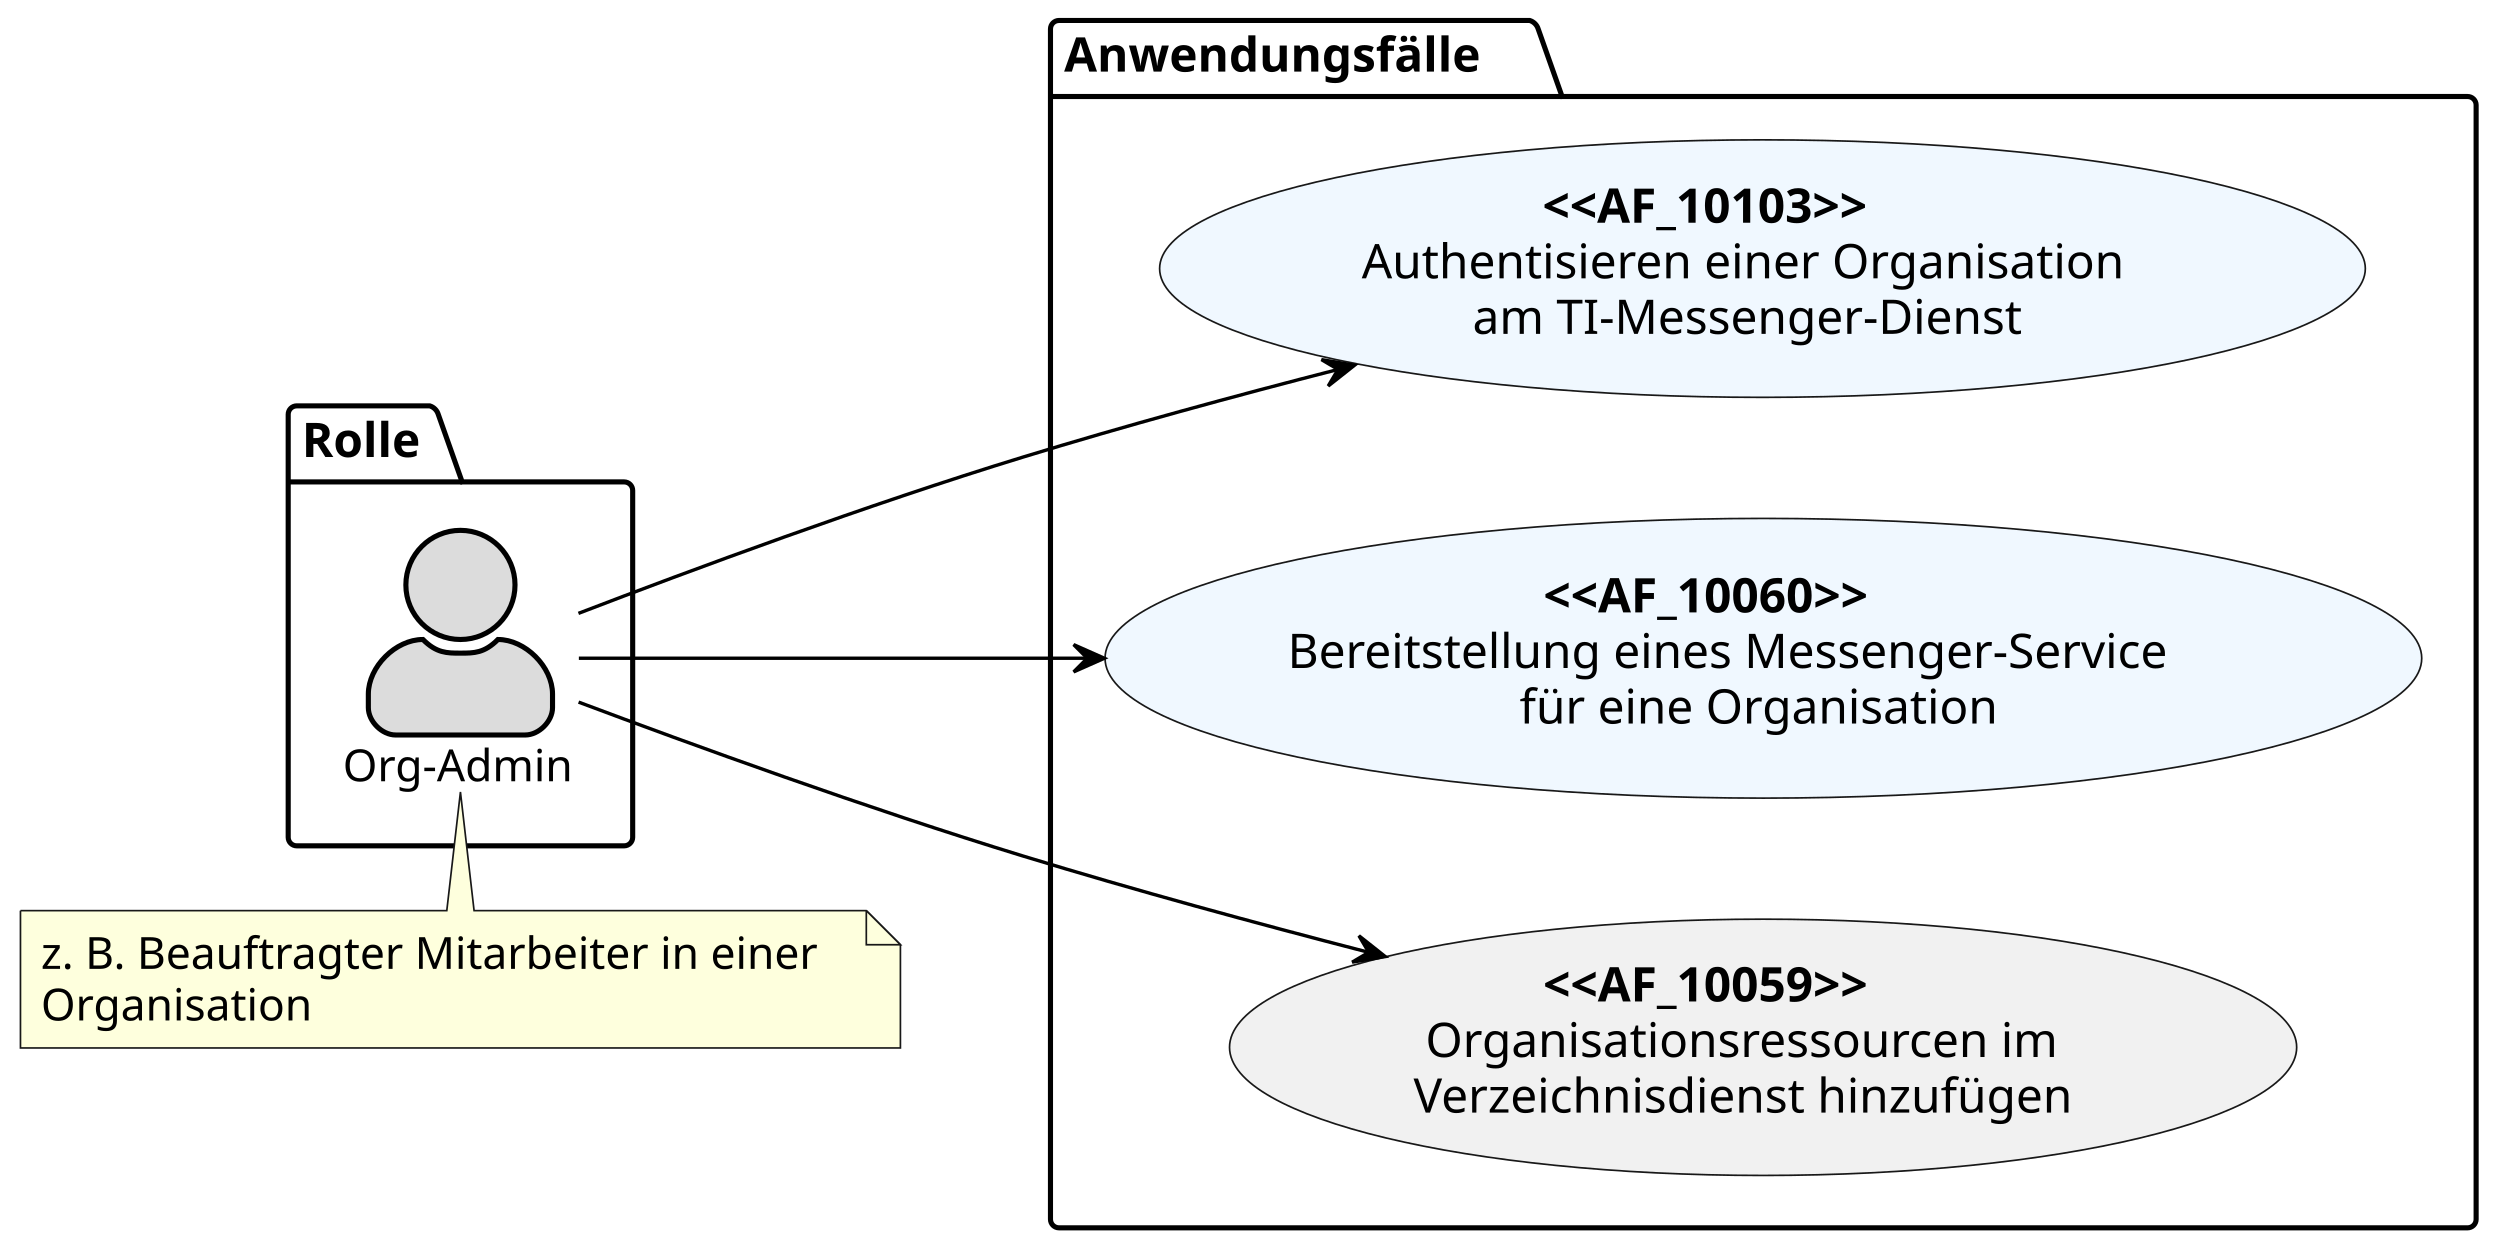
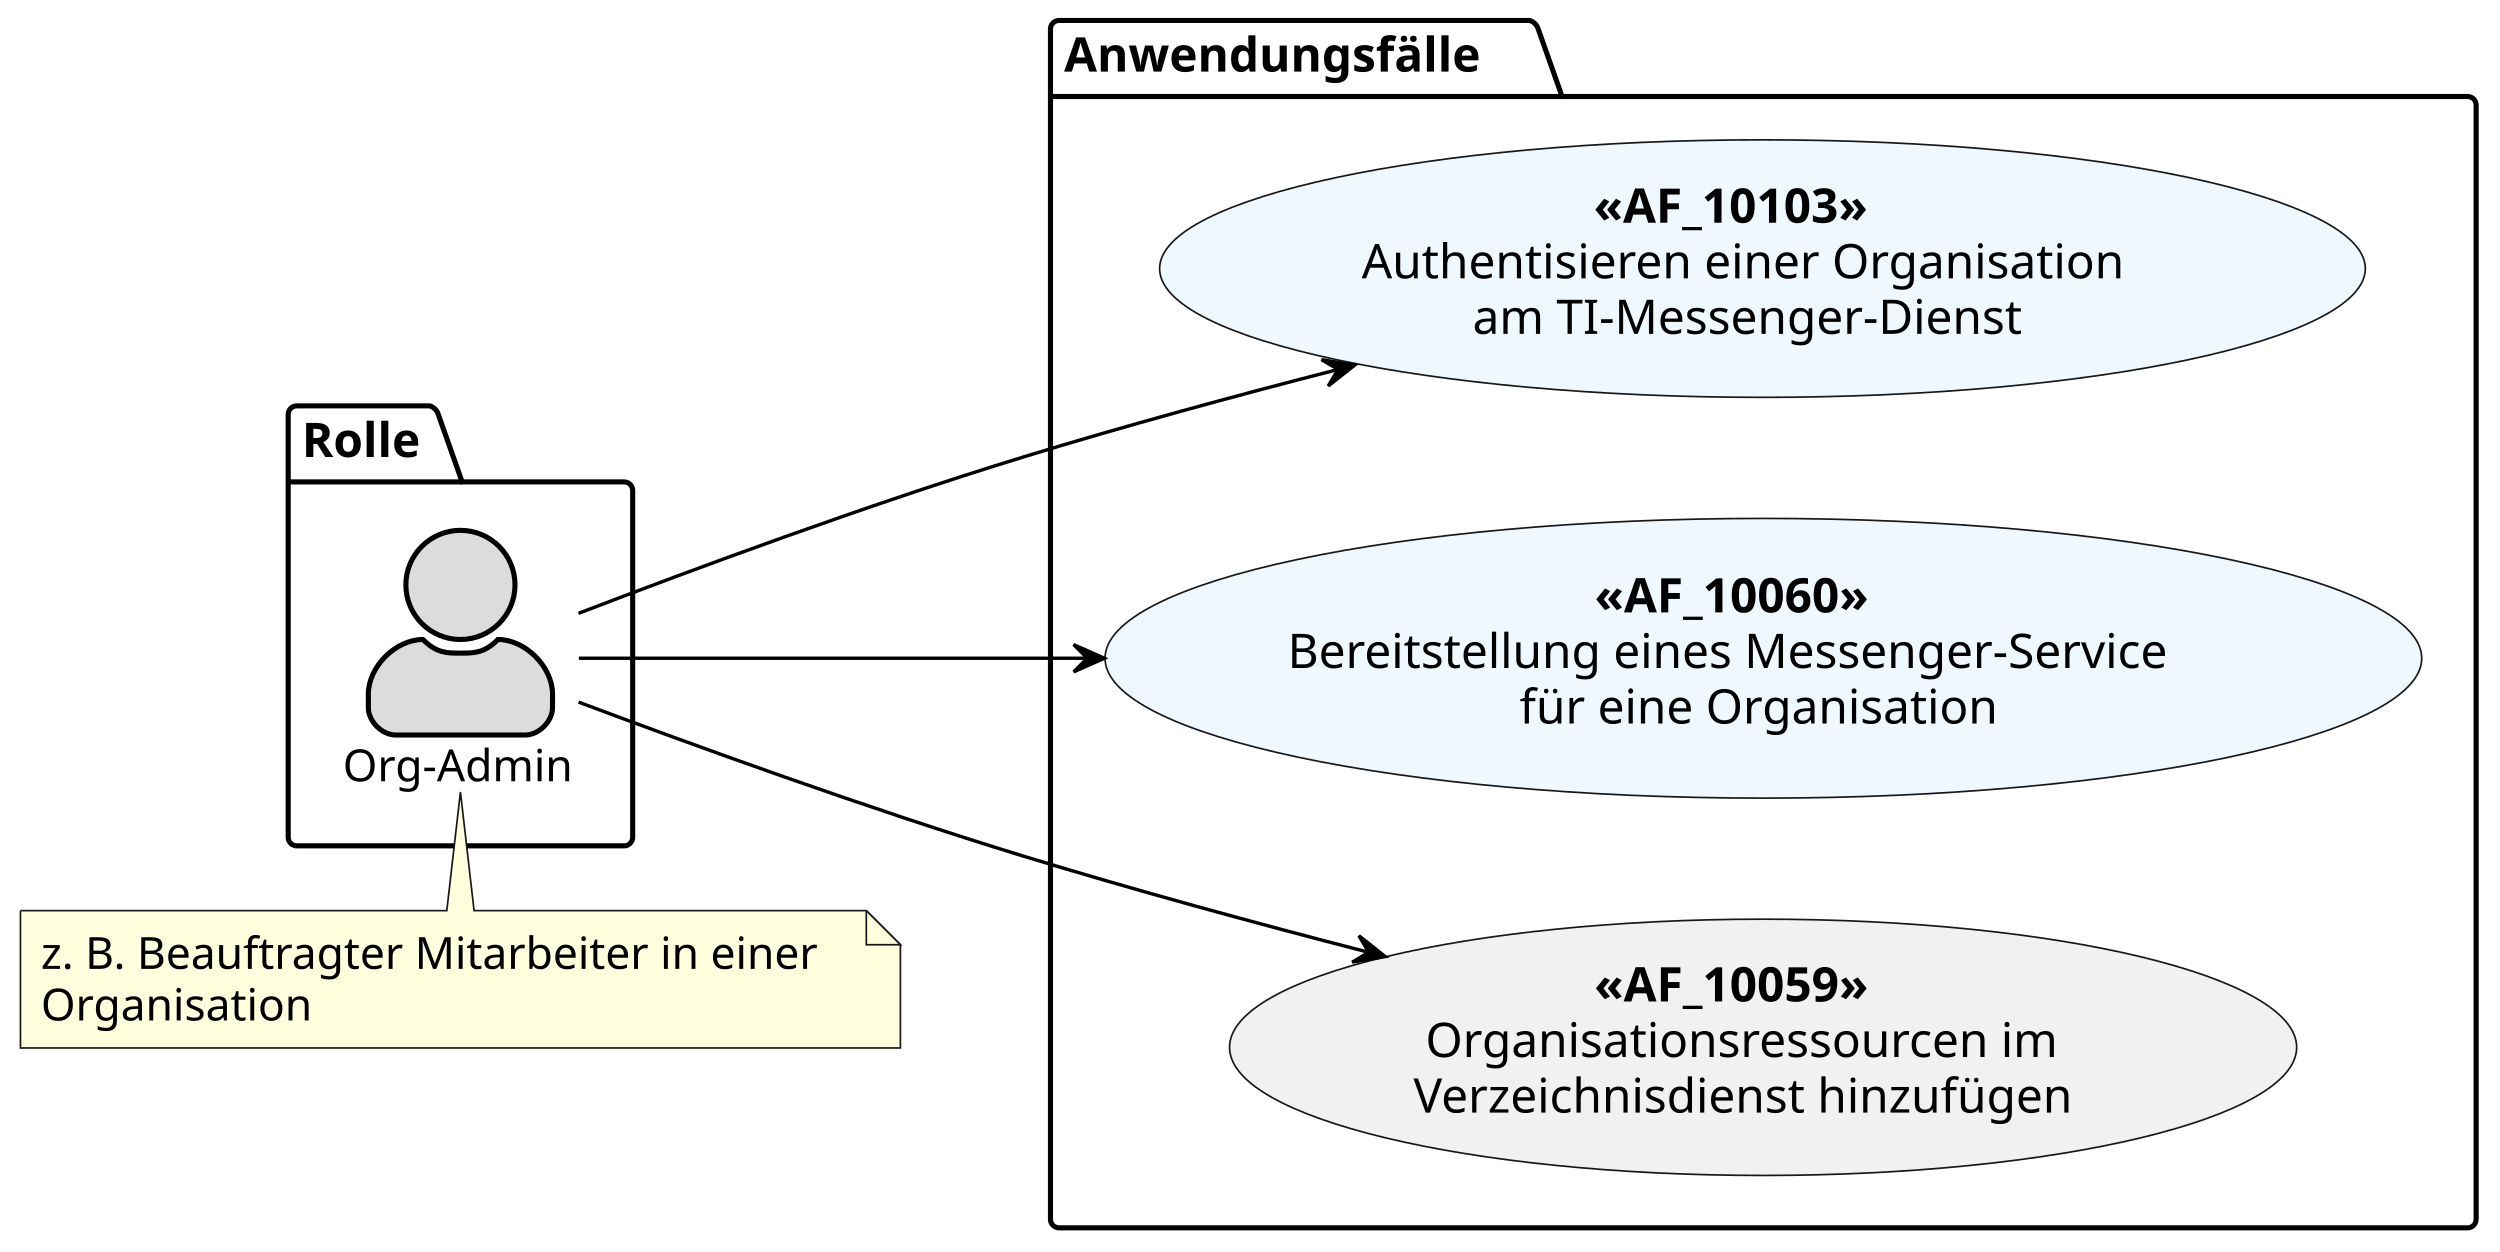
<svg xmlns="http://www.w3.org/2000/svg" contentStyleType="text/css" height="734px" preserveAspectRatio="none" style="width:1466px;height:734px;background:#FFFFFF;" version="1.1" viewBox="0 0 1466 734" width="1466px" zoomAndPan="magnify">
  <defs />
  <g>
    <g id="cluster_Rolle">
-       <path d="M174,238 L252,238 A7.5,7.5 0 0 1 257,243 L271,282.594 L366,282.594 A5,5 0 0 1 371,287.594 L371,491 A5,5 0 0 1 366,496 L174,496 A5,5 0 0 1 169,491 L169,243 A5,5 0 0 1 174,238 " style="stroke:#000000;stroke-width:3.0;fill:none;" />
-       <line style="stroke:#000000;stroke-width:3.0;fill:none;" x1="169" x2="271" y1="282.594" y2="282.594" />
+       <path d="M174,238 L252,238 A7.5,7.5 0 0 1 257,243 L271,282.594 L366,282.594 A5,5 0 0 1 371,287.594 L371,491 A5,5 0 0 1 366,496 L174,496 A5,5 0 0 1 169,491 L169,243 A5,5 0 0 1 174,238 " fill="none" style="stroke:#000000;stroke-width:3.0;" />
+       <line style="stroke:#000000;stroke-width:3.0;" x1="169" x2="271" y1="282.594" y2="282.594" />
      <text fill="#000000" font-family="sans-serif" font-size="28" font-weight="bold" lengthAdjust="spacing" textLength="76" x="177" y="267.99">Rolle</text>
    </g>
    <g id="cluster_Anwendungsfälle">
-       <path d="M621,12 L897,12 A7.5,7.5 0 0 1 902,17 L916,56.594 L1447,56.594 A5,5 0 0 1 1452,61.594 L1452,715 A5,5 0 0 1 1447,720 L621,720 A5,5 0 0 1 616,715 L616,17 A5,5 0 0 1 621,12 " style="stroke:#000000;stroke-width:3.0;fill:none;" />
-       <line style="stroke:#000000;stroke-width:3.0;fill:none;" x1="616" x2="916" y1="56.594" y2="56.594" />
+       <path d="M621,12 L897,12 A7.5,7.5 0 0 1 902,17 L916,56.594 L1447,56.594 A5,5 0 0 1 1452,61.594 L1452,715 A5,5 0 0 1 1447,720 L621,720 A5,5 0 0 1 616,715 L616,17 A5,5 0 0 1 621,12 " fill="none" style="stroke:#000000;stroke-width:3.0;" />
+       <line style="stroke:#000000;stroke-width:3.0;" x1="616" x2="916" y1="56.594" y2="56.594" />
      <text fill="#000000" font-family="sans-serif" font-size="28" font-weight="bold" lengthAdjust="spacing" textLength="274" x="624" y="41.99">Anwendungsfälle</text>
    </g>
    <g id="elem_oa">
      <ellipse cx="270" cy="343" fill="#DCDCDC" rx="32" ry="32" style="stroke:#000000;stroke-width:3.0;" />
      <path d="M270,383 C278,383 284,383 292,375 C308,375 324,391 324,407 L324,415 C324,423 316,431 308,431 L232,431 C224,431 216,423 216,415 L216,407 C216,391 232,375 248,375 C256,383 262,383 270,383 " fill="#DCDCDC" style="stroke:#000000;stroke-width:3.0;" />
      <text fill="#000000" font-family="Aapex" font-size="26" lengthAdjust="spacing" textLength="138" x="201" y="458.134">Org-Admin</text>
    </g>
    <g id="elem_UC1">
      <ellipse cx="1033.514" cy="157.503" fill="#F0F8FF" rx="353.514" ry="75.503" style="stroke:#181818;stroke-width:1.0;" />
-       <text fill="#000000" font-family="sans-serif" font-size="28" font-weight="bold" lengthAdjust="spacing" textLength="250" x="904.514" y="130.602">&lt;&lt;AF_10103&gt;&gt;</text>
-       <text fill="#000000" font-family="sans-serif" font-size="28" lengthAdjust="spacing" textLength="8" x="1154.514" y="130.602"> </text>
+       <text fill="#000000" font-family="sans-serif" font-size="28" font-weight="bold" lengthAdjust="spacing" textLength="190" x="934.514" y="130.602">«AF_10103»</text>
+       <text fill="#000000" font-family="sans-serif" font-size="28" lengthAdjust="spacing" textLength="8" x="1124.514" y="130.602"> </text>
      <text fill="#000000" font-family="sans-serif" font-size="28" lengthAdjust="spacing" textLength="462" x="798.514" y="163.196">Authentisieren einer Organisation</text>
      <text fill="#000000" font-family="sans-serif" font-size="28" lengthAdjust="spacing" textLength="340" x="863.514" y="195.79">am TI-Messenger-Dienst</text>
    </g>
    <g id="elem_UC2">
      <ellipse cx="1034.05" cy="386.01" fill="#F0F8FF" rx="386.05" ry="82.01" style="stroke:#181818;stroke-width:1.0;" />
-       <text fill="#000000" font-family="sans-serif" font-size="28" font-weight="bold" lengthAdjust="spacing" textLength="250" x="905.05" y="359.11">&lt;&lt;AF_10060&gt;&gt;</text>
-       <text fill="#000000" font-family="sans-serif" font-size="28" lengthAdjust="spacing" textLength="8" x="1155.05" y="359.11"> </text>
+       <text fill="#000000" font-family="sans-serif" font-size="28" font-weight="bold" lengthAdjust="spacing" textLength="190" x="935.05" y="359.11">«AF_10060»</text>
+       <text fill="#000000" font-family="sans-serif" font-size="28" lengthAdjust="spacing" textLength="8" x="1125.05" y="359.11"> </text>
      <text fill="#000000" font-family="sans-serif" font-size="28" lengthAdjust="spacing" textLength="550" x="755.05" y="391.703">Bereitstellung eines Messenger-Service</text>
      <text fill="#000000" font-family="sans-serif" font-size="28" lengthAdjust="spacing" textLength="286" x="891.05" y="424.297">für eine Organisation</text>
    </g>
    <g id="elem_UC3">
      <ellipse cx="1033.884" cy="614.142" fill="#F1F1F1" rx="312.884" ry="75.142" style="stroke:#181818;stroke-width:1.0;" />
-       <text fill="#000000" font-family="sans-serif" font-size="28" font-weight="bold" lengthAdjust="spacing" textLength="250" x="904.884" y="587.241">&lt;&lt;AF_10059&gt;&gt;</text>
-       <text fill="#000000" font-family="sans-serif" font-size="28" lengthAdjust="spacing" textLength="8" x="1154.884" y="587.241"> </text>
+       <text fill="#000000" font-family="sans-serif" font-size="28" font-weight="bold" lengthAdjust="spacing" textLength="190" x="934.884" y="587.241">«AF_10059»</text>
+       <text fill="#000000" font-family="sans-serif" font-size="28" lengthAdjust="spacing" textLength="8" x="1124.884" y="587.241"> </text>
      <text fill="#000000" font-family="sans-serif" font-size="28" lengthAdjust="spacing" textLength="388" x="835.884" y="619.835">Organisationsressourcen im</text>
      <text fill="#000000" font-family="sans-serif" font-size="28" lengthAdjust="spacing" textLength="410" x="828.884" y="652.429">Verzeichnisdienst hinzufügen</text>
    </g>
-     <g id="elem_GMN12">
+     <g id="elem_GMN11">
      <path d="M12,534 L12,614.531 A0,0 0 0 0 12,614.531 L528,614.531 A0,0 0 0 0 528,614.531 L528,554 L508,534 L278,534 L270,464.42 L262,534 L12,534 A0,0 0 0 0 12,534 " fill="#FEFFDD" style="stroke:#181818;stroke-width:1.0;" />
      <path d="M508,534 L508,554 L528,554 L508,534 " fill="#FEFFDD" style="stroke:#181818;stroke-width:1.0;" />
      <text fill="#000000" font-family="sans-serif" font-size="26" lengthAdjust="spacing" textLength="474" x="24" y="568.134">z. B. Beauftragter Mitarbeiter in einer</text>
      <text fill="#000000" font-family="sans-serif" font-size="26" lengthAdjust="spacing" textLength="162" x="24" y="598.399">Organisation</text>
    </g>
    <g id="link_oa_UC1">
      <path d="M339.2,359.68 C405.06,334.4 508.58,296.02 600,268 C659.36,249.82 723.92,232.22 784.62,216.64 " fill="none" id="oa-to-UC1" style="stroke:#000000;stroke-width:2.0;" />
      <polygon fill="#000000" points="794.32,214.16,774.899,210.872,784.632,216.639,778.865,226.372,794.32,214.16" style="stroke:#000000;stroke-width:2.0;" />
    </g>
    <g id="link_oa_UC2">
      <path d="M339.44,386 C408.56,386 521.94,386 637.14,386 " fill="none" id="oa-to-UC2" style="stroke:#000000;stroke-width:2.0;" />
      <polygon fill="#000000" points="647.58,386,629.58,378,637.58,386,629.58,394,647.58,386" style="stroke:#000000;stroke-width:2.0;" />
    </g>
    <g id="link_oa_UC3">
      <path d="M339.28,411.72 C405.18,436.44 508.74,474.08 600,502 C665.06,521.9 736.3,541.32 801.84,558.26 " fill="none" id="oa-to-UC3" style="stroke:#000000;stroke-width:2.0;" />
      <polygon fill="#000000" points="812.32,560.94,796.874,548.717,802.634,558.454,792.896,564.214,812.32,560.94" style="stroke:#000000;stroke-width:2.0;" />
    </g>
  </g>
</svg>
